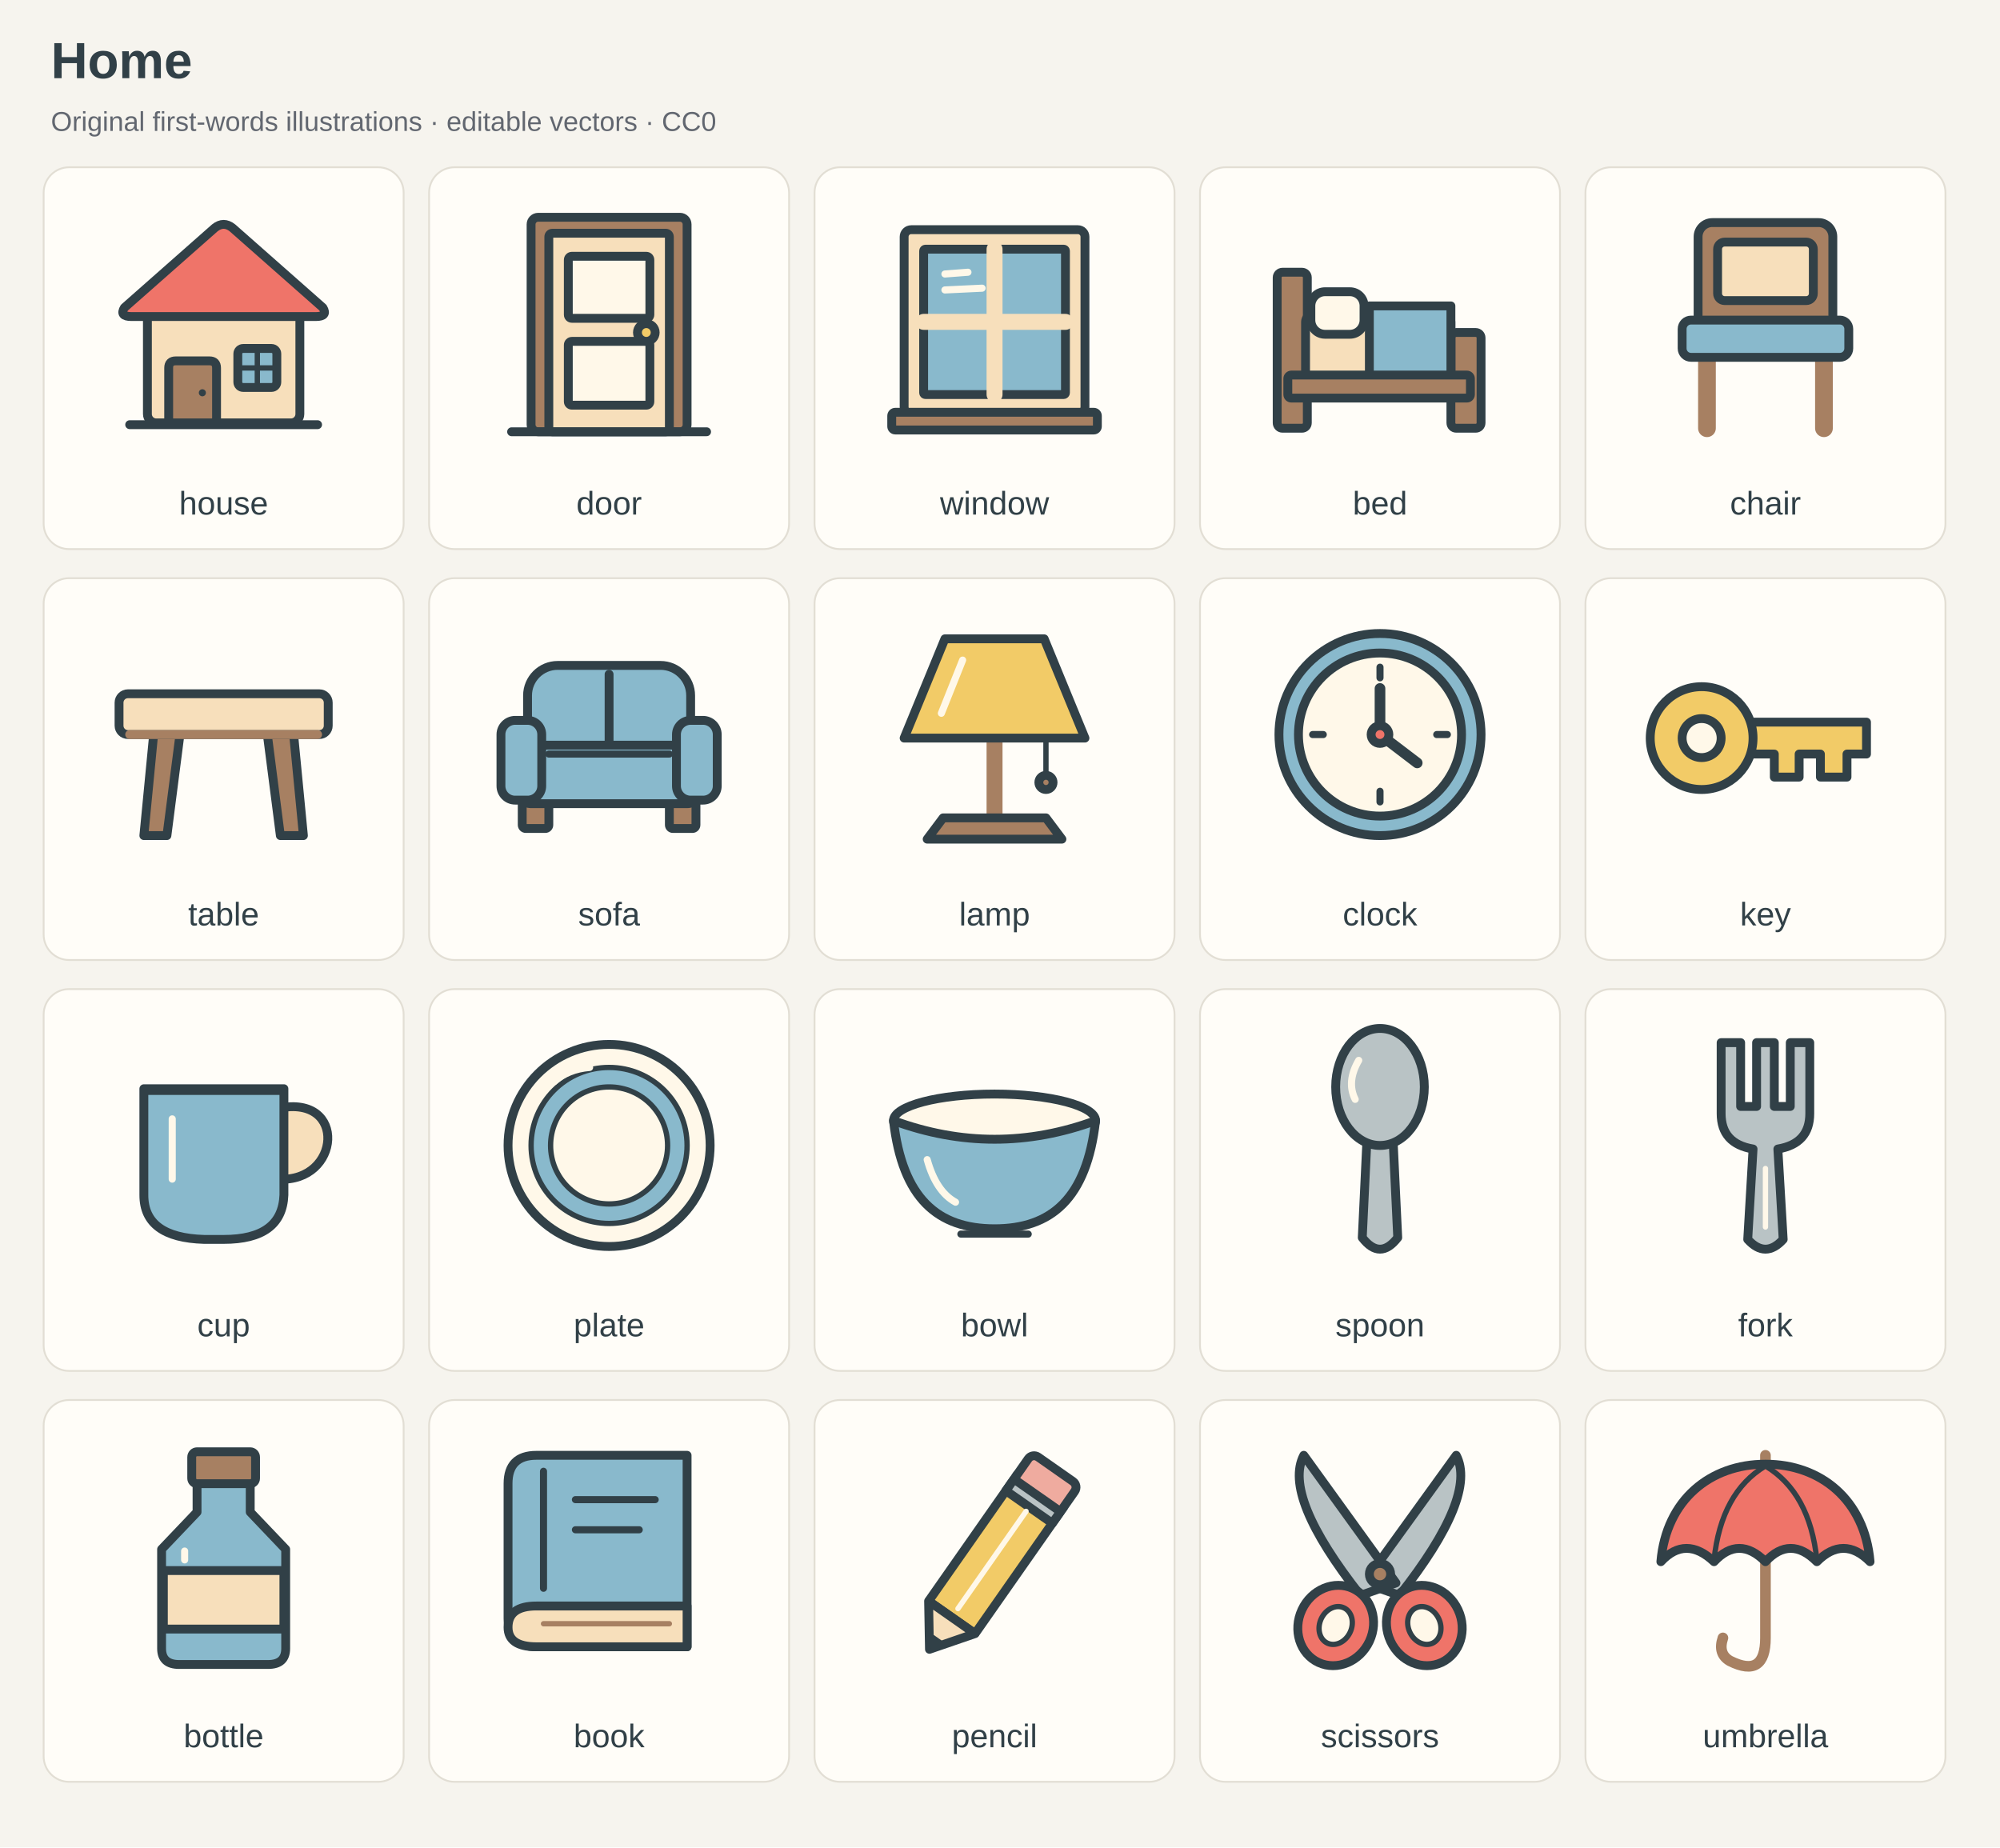
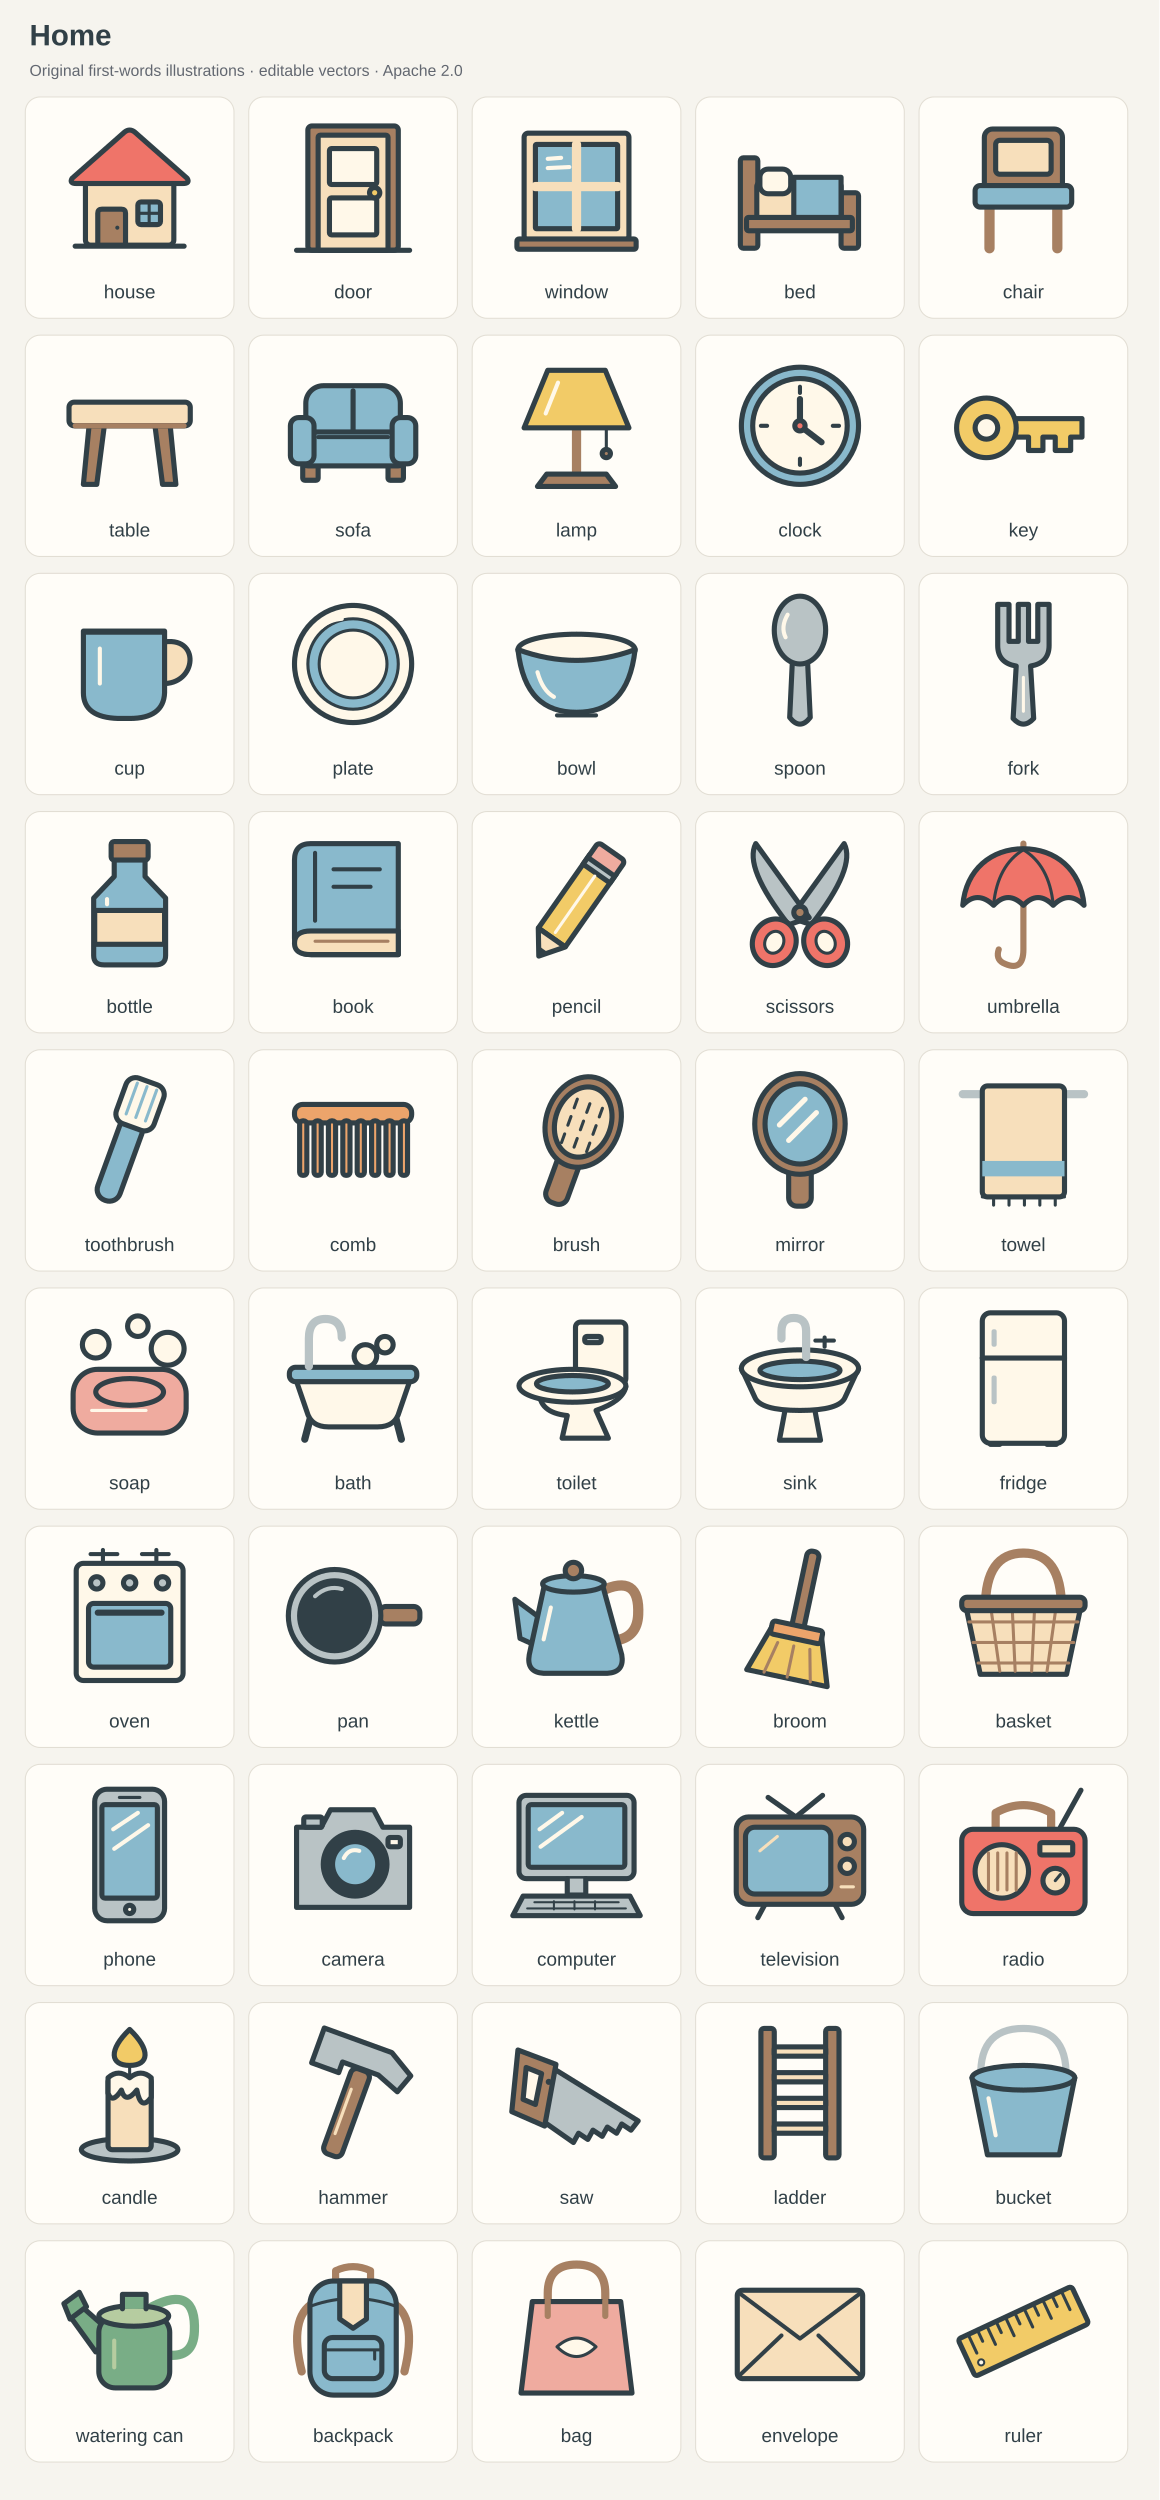
- <svg xmlns="http://www.w3.org/2000/svg" width="1100" height="1016" viewBox="0 0 1100 1016">
-   <rect width="1100" height="1016" fill="#F6F4EE" />
+ <svg xmlns="http://www.w3.org/2000/svg" width="1100" height="2372" viewBox="0 0 1100 2372">
+   <rect width="1100" height="2372" fill="#F6F4EE" />
  <text x="28" y="43" font-family="Arial" font-size="28" font-weight="bold" fill="#314047">Home</text>
-   <text x="28" y="72" font-family="Arial" font-size="15" fill="#626770">Original first-words illustrations · editable vectors · CC0</text>
+   <text x="28" y="72" font-family="Arial" font-size="15" fill="#626770">Original first-words illustrations · editable vectors · Apache 2.0</text>
  <rect x="24" y="92" width="198" height="210" rx="14" fill="#FFFDF8" stroke="#E2DED4" />
  <g transform="translate(45.0,100) scale(0.975)" fill="none" stroke="#314047" stroke-width="5" stroke-linecap="round" stroke-linejoin="round">
    <rect x="37" y="68" width="86" height="68" rx="5" fill="#F7DFBB" />
    <path d="M24 71L75 26Q80 22 85 26L136 71Q139 76 132 76H28Q21 76 24 71Z" fill="#EF7469" />
    <path d="M49 136V105Q49 101 53 101H72Q76 101 76 105V136Z" fill="#A78062" />
    <rect x="88" y="94" width="22" height="22" rx="3" fill="#89B9CC" />
    <path d="M99 94V116M88 105H110" fill="none" stroke-width="3" />
    <circle cx="68" cy="119" r="2" fill="#314047" stroke="none" />
    <path d="M27 137H133" fill="none" />
  </g>
  <text x="123.0" y="283" text-anchor="middle" font-family="Arial" font-size="18" fill="#314047">house</text>
  <rect x="236" y="92" width="198" height="210" rx="14" fill="#FFFDF8" stroke="#E2DED4" />
  <g transform="translate(257.0,100) scale(0.975)" fill="none" stroke="#314047" stroke-width="5" stroke-linecap="round" stroke-linejoin="round">
    <rect x="36" y="20" width="88" height="121" rx="4" fill="#A78062" />
    <rect x="46" y="29" width="68" height="112" rx="2" fill="#F7DFBB" />
    <rect x="57" y="42" width="46" height="35" rx="2" fill="#FFF8E9" />
    <rect x="57" y="90" width="46" height="36" rx="2" fill="#FFF8E9" />
    <circle cx="101" cy="85" r="5" fill="#F2CB67" />
    <path d="M25 141H135" fill="none" />
  </g>
  <text x="335.0" y="283" text-anchor="middle" font-family="Arial" font-size="18" fill="#314047">door</text>
  <rect x="448" y="92" width="198" height="210" rx="14" fill="#FFFDF8" stroke="#E2DED4" />
  <g transform="translate(469.0,100) scale(0.975)" fill="none" stroke="#314047" stroke-width="5" stroke-linecap="round" stroke-linejoin="round">
    <rect x="29" y="27" width="102" height="104" rx="4" fill="#F7DFBB" />
    <rect x="40" y="38" width="80" height="82" rx="1" fill="#89B9CC" />
    <path d="M80 38V120M40 79H120" fill="none" stroke="#F7DFBB" stroke-width="9" />
    <path d="M52 52l13-1M52 61l21-1" fill="none" stroke="#FFF8E9" stroke-width="4" />
    <rect x="22" y="130" width="116" height="10" rx="2" fill="#A78062" />
  </g>
  <text x="547.0" y="283" text-anchor="middle" font-family="Arial" font-size="18" fill="#314047">window</text>
  <rect x="660" y="92" width="198" height="210" rx="14" fill="#FFFDF8" stroke="#E2DED4" />
  <g transform="translate(681.0,100) scale(0.975)" fill="none" stroke="#314047" stroke-width="5" stroke-linecap="round" stroke-linejoin="round">
    <rect x="22" y="51" width="17" height="88" rx="3" fill="#A78062" />
    <rect x="120" y="85" width="17" height="54" rx="3" fill="#A78062" />
    <rect x="38" y="75" width="82" height="42" rx="4" fill="#F7DFBB" />
    <rect x="41" y="62" width="30" height="24" rx="8" fill="#FFF8E9" />
    <path d="M74 70H120V114H74Z" fill="#89B9CC" />
    <rect x="28" y="109" width="103" height="13" rx="2" fill="#A78062" />
  </g>
  <text x="759.0" y="283" text-anchor="middle" font-family="Arial" font-size="18" fill="#314047">bed</text>
  <rect x="872" y="92" width="198" height="210" rx="14" fill="#FFFDF8" stroke="#E2DED4" />
  <g transform="translate(893.0,100) scale(0.975)" fill="none" stroke="#314047" stroke-width="5" stroke-linecap="round" stroke-linejoin="round">
    <rect x="42" y="23" width="76" height="63" rx="8" fill="#A78062" />
    <rect x="53" y="34" width="54" height="33" rx="4" fill="#F7DFBB" />
    <path d="M47 80V139M113 80V139" fill="none" stroke="#A78062" stroke-width="10" />
    <rect x="33" y="78" width="94" height="21" rx="5" fill="#89B9CC" />
  </g>
  <text x="971.0" y="283" text-anchor="middle" font-family="Arial" font-size="18" fill="#314047">chair</text>
  <rect x="24" y="318" width="198" height="210" rx="14" fill="#FFFDF8" stroke="#E2DED4" />
  <g transform="translate(45.0,326) scale(0.975)" fill="none" stroke="#314047" stroke-width="5" stroke-linecap="round" stroke-linejoin="round">
    <path d="M41 75L35 137H48L56 75M104 75L112 137H125L119 75" fill="#A78062" />
    <rect x="21" y="57" width="118" height="23" rx="5" fill="#F7DFBB" />
    <path d="M27 80H133" fill="none" stroke="#A78062" />
  </g>
  <text x="123.0" y="509" text-anchor="middle" font-family="Arial" font-size="18" fill="#314047">table</text>
  <rect x="236" y="318" width="198" height="210" rx="14" fill="#FFFDF8" stroke="#E2DED4" />
  <g transform="translate(257.0,326) scale(0.975)" fill="none" stroke="#314047" stroke-width="5" stroke-linecap="round" stroke-linejoin="round">
    <rect x="34" y="41" width="92" height="68" rx="17" fill="#89B9CC" />
    <path d="M80 46V90" fill="none" />
    <rect x="31" y="113" width="15" height="20" rx="2" fill="#A78062" />
    <rect x="114" y="113" width="15" height="20" rx="2" fill="#A78062" />
    <rect x="28" y="86" width="104" height="33" rx="8" fill="#89B9CC" />
    <rect x="19" y="72" width="23" height="45" rx="8" fill="#89B9CC" />
    <rect x="118" y="72" width="23" height="45" rx="8" fill="#89B9CC" />
    <path d="M46 91H114" fill="none" stroke-width="4" />
  </g>
  <text x="335.0" y="509" text-anchor="middle" font-family="Arial" font-size="18" fill="#314047">sofa</text>
  <rect x="448" y="318" width="198" height="210" rx="14" fill="#FFFDF8" stroke="#E2DED4" />
  <g transform="translate(469.0,326) scale(0.975)" fill="none" stroke="#314047" stroke-width="5" stroke-linecap="round" stroke-linejoin="round">
    <path d="M80 75V127" fill="none" stroke="#A78062" stroke-width="9" />
    <path d="M51 127H109L118 139H42Z" fill="#A78062" />
    <path d="M52 26H108L131 82H29Z" fill="#F2CB67" />
    <path d="M109 84V103" fill="none" stroke-width="3" />
    <circle cx="109" cy="107" r="4" fill="#A78062" />
    <path d="M62 38L50 68" fill="none" stroke="#FFF8E9" stroke-width="4" />
  </g>
  <text x="547.0" y="509" text-anchor="middle" font-family="Arial" font-size="18" fill="#314047">lamp</text>
  <rect x="660" y="318" width="198" height="210" rx="14" fill="#FFFDF8" stroke="#E2DED4" />
  <g transform="translate(681.0,326) scale(0.975)" fill="none" stroke="#314047" stroke-width="5" stroke-linecap="round" stroke-linejoin="round">
    <circle cx="80" cy="80" r="57" fill="#89B9CC" />
    <circle cx="80" cy="80" r="46" fill="#FFF8E9" />
    <path d="M80 42V48M118 80H112M80 118V112M42 80H48" fill="none" stroke-width="4" />
    <path d="M80 80V54M80 80L101 96" fill="none" stroke-width="6" />
    <circle cx="80" cy="80" r="5" fill="#EF7469" />
  </g>
  <text x="759.0" y="509" text-anchor="middle" font-family="Arial" font-size="18" fill="#314047">clock</text>
  <rect x="872" y="318" width="198" height="210" rx="14" fill="#FFFDF8" stroke="#E2DED4" />
  <g transform="translate(893.0,326) scale(0.975)" fill="none" stroke="#314047" stroke-width="5" stroke-linecap="round" stroke-linejoin="round">
    <path d="M62 73H137V91H126V104H111V91H99V104H85V91H62Z" fill="#F2CB67" />
    <circle cx="44" cy="82" r="29" fill="#F2CB67" />
    <circle cx="44" cy="82" r="11" fill="#FFF8E9" />
  </g>
  <text x="971.0" y="509" text-anchor="middle" font-family="Arial" font-size="18" fill="#314047">key</text>
  <rect x="24" y="544" width="198" height="210" rx="14" fill="#FFFDF8" stroke="#E2DED4" />
  <g transform="translate(45.0,552) scale(0.975)" fill="none" stroke="#314047" stroke-width="5" stroke-linecap="round" stroke-linejoin="round">
    <path d="M111 59C150 51 146 101 111 99" fill="#F7DFBB" />
    <path d="M35 48H114V108Q113 133 80 133H69Q35 132 35 108Z" fill="#89B9CC" />
    <path d="M36 49H113" fill="none" />
    <path d="M51 65V99" fill="none" stroke="#FFF8E9" stroke-width="4" />
  </g>
  <text x="123.0" y="735" text-anchor="middle" font-family="Arial" font-size="18" fill="#314047">cup</text>
  <rect x="236" y="544" width="198" height="210" rx="14" fill="#FFFDF8" stroke="#E2DED4" />
  <g transform="translate(257.0,552) scale(0.975)" fill="none" stroke="#314047" stroke-width="5" stroke-linecap="round" stroke-linejoin="round">
    <circle cx="80" cy="80" r="57" fill="#FFF8E9" />
    <circle cx="80" cy="80" r="44" fill="#89B9CC" stroke-width="3" />
    <circle cx="80" cy="80" r="33" fill="#FFF8E9" stroke-width="3" />
    <path d="M49 44Q57 37 69 36" fill="none" stroke="#FFF8E9" stroke-width="4" />
  </g>
  <text x="335.0" y="735" text-anchor="middle" font-family="Arial" font-size="18" fill="#314047">plate</text>
  <rect x="448" y="544" width="198" height="210" rx="14" fill="#FFFDF8" stroke="#E2DED4" />
  <g transform="translate(469.0,552) scale(0.975)" fill="none" stroke="#314047" stroke-width="5" stroke-linecap="round" stroke-linejoin="round">
    <ellipse cx="80" cy="66" rx="57" ry="15" fill="#FFF8E9" />
    <path d="M23 66C28 110 48 127 80 127C112 127 132 110 137 66Q80 87 23 66Z" fill="#89B9CC" />
    <path d="M42 88Q47 106 58 112" fill="none" stroke="#FFF8E9" stroke-width="4" />
    <path d="M61 130H99" fill="none" stroke-width="4" />
  </g>
  <text x="547.0" y="735" text-anchor="middle" font-family="Arial" font-size="18" fill="#314047">bowl</text>
  <rect x="660" y="544" width="198" height="210" rx="14" fill="#FFFDF8" stroke="#E2DED4" />
  <g transform="translate(681.0,552) scale(0.975)" fill="none" stroke="#314047" stroke-width="5" stroke-linecap="round" stroke-linejoin="round">
    <path d="M73 69H87L90 132Q80 145 70 132Z" fill="#B9C3C5" />
    <ellipse cx="80" cy="47" rx="25" ry="33" fill="#B9C3C5" />
    <path d="M68 32Q61 44 66 54" fill="none" stroke="#FFF8E9" stroke-width="4" />
  </g>
  <text x="759.0" y="735" text-anchor="middle" font-family="Arial" font-size="18" fill="#314047">spoon</text>
  <rect x="872" y="544" width="198" height="210" rx="14" fill="#FFFDF8" stroke="#E2DED4" />
  <g transform="translate(893.0,552) scale(0.975)" fill="none" stroke="#314047" stroke-width="5" stroke-linecap="round" stroke-linejoin="round">
    <path d="M55 22V62Q55 79 73 82L70 133Q80 144 90 133L87 82Q105 79 105 62V22H94V58H85V22H75V58H66V22Z" fill="#B9C3C5" />
    <path d="M80 93V126" fill="none" stroke="#FFF8E9" stroke-width="3" />
  </g>
  <text x="971.0" y="735" text-anchor="middle" font-family="Arial" font-size="18" fill="#314047">fork</text>
  <rect x="24" y="770" width="198" height="210" rx="14" fill="#FFFDF8" stroke="#E2DED4" />
  <g transform="translate(45.0,778) scale(0.975)" fill="none" stroke="#314047" stroke-width="5" stroke-linecap="round" stroke-linejoin="round">
    <path d="M65 34V55L45 76V132Q45 141 55 141H105Q115 141 115 132V76L95 55V34Z" fill="#89B9CC" />
    <rect x="62" y="21" width="36" height="18" rx="3" fill="#A78062" />
    <rect x="46" y="88" width="68" height="33" rx="0" fill="#F7DFBB" />
    <path d="M58 77V82" fill="none" stroke="#FFF8E9" stroke-width="4" />
  </g>
  <text x="123.0" y="961" text-anchor="middle" font-family="Arial" font-size="18" fill="#314047">bottle</text>
  <rect x="236" y="770" width="198" height="210" rx="14" fill="#FFFDF8" stroke="#E2DED4" />
  <g transform="translate(257.0,778) scale(0.975)" fill="none" stroke="#314047" stroke-width="5" stroke-linecap="round" stroke-linejoin="round">
    <path d="M39 23H124V131H39Q23 131 23 115V39Q23 23 39 23Z" fill="#89B9CC" />
    <path d="M39 108H124V131H39Q23 131 23 120Q23 108 39 108Z" fill="#F7DFBB" />
    <path d="M43 32V98M61 48H106M61 65H97" fill="none" stroke-width="4" />
    <path d="M43 118H114" fill="none" stroke="#A78062" stroke-width="3" />
  </g>
  <text x="335.0" y="961" text-anchor="middle" font-family="Arial" font-size="18" fill="#314047">book</text>
  <rect x="448" y="770" width="198" height="210" rx="14" fill="#FFFDF8" stroke="#E2DED4" />
  <g transform="translate(469.0,778) scale(0.975)" fill="none" stroke="#314047" stroke-width="5" stroke-linecap="round" stroke-linejoin="round">
    <g transform="rotate(35 80 80)">
      <rect x="64" y="34" width="32" height="88" rx="1" fill="#F2CB67" />
      <rect x="64" y="20" width="32" height="20" rx="4" fill="#EFAB9F" />
      <rect x="64" y="38" width="32" height="8" rx="0" fill="#B9C3C5" />
      <path d="M64 122L80 144L96 122Z" fill="#F7DFBB" />
      <path d="M74 136L80 144L86 136Z" fill="#314047" stroke="none" />
      <path d="M80 49V116" fill="none" stroke="#FFF8E9" stroke-width="3" />
    </g>
  </g>
  <text x="547.0" y="961" text-anchor="middle" font-family="Arial" font-size="18" fill="#314047">pencil</text>
  <rect x="660" y="770" width="198" height="210" rx="14" fill="#FFFDF8" stroke="#E2DED4" />
  <g transform="translate(681.0,778) scale(0.975)" fill="none" stroke="#314047" stroke-width="5" stroke-linecap="round" stroke-linejoin="round">
    <path d="M71 95L123 23Q135 46 91 102Z" fill="#B9C3C5" />
    <path d="M89 95L37 23Q25 46 69 102Z" fill="#B9C3C5" />
    <ellipse cx="55" cy="119" rx="21" ry="23" fill="#EF7469" transform="rotate(25 55 119)" />
    <ellipse cx="105" cy="119" rx="21" ry="23" fill="#EF7469" transform="rotate(-25 105 119)" />
    <ellipse cx="55" cy="119" rx="9" ry="11" fill="#FFF8E9" transform="rotate(25 55 119)" stroke-width="3" />
    <ellipse cx="105" cy="119" rx="9" ry="11" fill="#FFF8E9" transform="rotate(-25 105 119)" stroke-width="3" />
    <circle cx="80" cy="90" r="6" fill="#A78062" />
  </g>
  <text x="759.0" y="961" text-anchor="middle" font-family="Arial" font-size="18" fill="#314047">scissors</text>
  <rect x="872" y="770" width="198" height="210" rx="14" fill="#FFFDF8" stroke="#E2DED4" />
  <g transform="translate(893.0,778) scale(0.975)" fill="none" stroke="#314047" stroke-width="5" stroke-linecap="round" stroke-linejoin="round">
    <path d="M80 23V126Q80 149 60 139Q53 135 56 126" fill="none" stroke="#A78062" stroke-width="6" />
    <path d="M21 83C24 48 49 28 80 28C111 28 136 48 139 83Q124 68 109 83Q94 68 80 83Q65 68 51 83Q35 68 21 83Z" fill="#EF7469" />
    <path d="M80 29Q55 44 51 82M80 29Q105 44 109 82" fill="none" stroke-width="3" />
  </g>
  <text x="971.0" y="961" text-anchor="middle" font-family="Arial" font-size="18" fill="#314047">umbrella</text>
+   <rect x="24" y="996" width="198" height="210" rx="14" fill="#FFFDF8" stroke="#E2DED4" />
+   <g transform="translate(45.0,1004) scale(0.975)" fill="none" stroke="#314047" stroke-width="5" stroke-linecap="round" stroke-linejoin="round">
+     <g transform="rotate(20 80 80)">
+       <rect x="66" y="59" width="23" height="84" rx="11" fill="#89B9CC" />
+       <rect x="58" y="20" width="39" height="47" rx="10" fill="#FFF8E9" />
+       <path d="M68 25V57M78 25V57M88 25V57" fill="none" stroke="#89B9CC" stroke-width="3" />
+     </g>
+   </g>
+   <text x="123.0" y="1187" text-anchor="middle" font-family="Arial" font-size="18" fill="#314047">toothbrush</text>
+   <rect x="236" y="996" width="198" height="210" rx="14" fill="#FFFDF8" stroke="#E2DED4" />
+   <g transform="translate(257.0,1004) scale(0.975)" fill="none" stroke="#314047" stroke-width="5" stroke-linecap="round" stroke-linejoin="round">
+     <rect x="23" y="45" width="114" height="18" rx="8" fill="#ECA46B" />
+     <rect x="28" y="61" width="7" height="53" rx="3" fill="#ECA46B" />
+     <rect x="42" y="61" width="7" height="53" rx="3" fill="#ECA46B" />
+     <rect x="56" y="61" width="7" height="53" rx="3" fill="#ECA46B" />
+     <rect x="70" y="61" width="7" height="53" rx="3" fill="#ECA46B" />
+     <rect x="84" y="61" width="7" height="53" rx="3" fill="#ECA46B" />
+     <rect x="98" y="61" width="7" height="53" rx="3" fill="#ECA46B" />
+     <rect x="112" y="61" width="7" height="53" rx="3" fill="#ECA46B" />
+     <rect x="126" y="61" width="7" height="53" rx="3" fill="#ECA46B" />
+   </g>
+   <text x="335.0" y="1187" text-anchor="middle" font-family="Arial" font-size="18" fill="#314047">comb</text>
+   <rect x="448" y="996" width="198" height="210" rx="14" fill="#FFFDF8" stroke="#E2DED4" />
+   <g transform="translate(469.0,1004) scale(0.975)" fill="none" stroke="#314047" stroke-width="5" stroke-linecap="round" stroke-linejoin="round">
+     <g transform="rotate(20 80 80)">
+       <rect x="69" y="91" width="22" height="54" rx="9" fill="#A78062" />
+       <ellipse cx="80" cy="61" rx="36" ry="45" fill="#A78062" />
+       <ellipse cx="80" cy="61" rx="27" ry="35" fill="#F7DFBB" />
+       <path d="M67 42v9" fill="none" stroke-width="3" />
+       <path d="M67 60v9" fill="none" stroke-width="3" />
+       <path d="M67 78v9" fill="none" stroke-width="3" />
+       <path d="M80 42v9" fill="none" stroke-width="3" />
+       <path d="M80 60v9" fill="none" stroke-width="3" />
+       <path d="M80 78v9" fill="none" stroke-width="3" />
+       <path d="M93 42v9" fill="none" stroke-width="3" />
+       <path d="M93 60v9" fill="none" stroke-width="3" />
+       <path d="M93 78v9" fill="none" stroke-width="3" />
+     </g>
+   </g>
+   <text x="547.0" y="1187" text-anchor="middle" font-family="Arial" font-size="18" fill="#314047">brush</text>
+   <rect x="660" y="996" width="198" height="210" rx="14" fill="#FFFDF8" stroke="#E2DED4" />
+   <g transform="translate(681.0,1004) scale(0.975)" fill="none" stroke="#314047" stroke-width="5" stroke-linecap="round" stroke-linejoin="round">
+     <rect x="69" y="104" width="22" height="40" rx="8" fill="#A78062" />
+     <ellipse cx="80" cy="64" rx="44" ry="49" fill="#A78062" />
+     <ellipse cx="80" cy="64" rx="34" ry="39" fill="#89B9CC" />
+     <path d="M60 65L85 40M69 80L96 53" fill="none" stroke="#FFF8E9" stroke-width="5" />
+   </g>
+   <text x="759.0" y="1187" text-anchor="middle" font-family="Arial" font-size="18" fill="#314047">mirror</text>
+   <rect x="872" y="996" width="198" height="210" rx="14" fill="#FFFDF8" stroke="#E2DED4" />
+   <g transform="translate(893.0,1004) scale(0.975)" fill="none" stroke="#314047" stroke-width="5" stroke-linecap="round" stroke-linejoin="round">
+     <path d="M21 35H139" fill="none" stroke="#B9C3C5" stroke-width="8" />
+     <rect x="40" y="27" width="80" height="108" rx="5" fill="#F7DFBB" />
+     <rect x="40" y="100" width="80" height="15" rx="0" fill="#89B9CC" stroke="none" />
+     <path d="M40 135H120M51 135V143M66 135V143M81 135V143M96 135V143M111 135V143" fill="none" stroke-width="3" />
+   </g>
+   <text x="971.0" y="1187" text-anchor="middle" font-family="Arial" font-size="18" fill="#314047">towel</text>
+   <rect x="24" y="1222" width="198" height="210" rx="14" fill="#FFFDF8" stroke="#E2DED4" />
+   <g transform="translate(45.0,1230) scale(0.975)" fill="none" stroke="#314047" stroke-width="5" stroke-linecap="round" stroke-linejoin="round">
+     <rect x="25" y="71" width="110" height="62" rx="24" fill="#EFAB9F" />
+     <ellipse cx="80" cy="93" rx="33" ry="13" fill="#EFAB9F" />
+     <circle cx="47" cy="47" r="13" fill="#FFF8E9" />
+     <circle cx="88" cy="29" r="10" fill="#FFF8E9" />
+     <circle cx="117" cy="51" r="16" fill="#FFF8E9" />
+     <path d="M43 111H96" fill="none" stroke="#FFF8E9" stroke-width="3" />
+   </g>
+   <text x="123.0" y="1413" text-anchor="middle" font-family="Arial" font-size="18" fill="#314047">soap</text>
+   <rect x="236" y="1222" width="198" height="210" rx="14" fill="#FFFDF8" stroke="#E2DED4" />
+   <g transform="translate(257.0,1230) scale(0.975)" fill="none" stroke="#314047" stroke-width="5" stroke-linecap="round" stroke-linejoin="round">
+     <path d="M38 120l-5 19M122 120l5 19" fill="none" stroke-width="7" />
+     <path d="M24 80H136L125 112Q121 127 104 127H56Q39 127 35 112Z" fill="#FFF8E9" />
+     <rect x="18" y="69" width="124" height="14" rx="6" fill="#89B9CC" />
+     <path d="M37 68V41Q37 22 53 22Q69 22 69 40" fill="none" stroke="#B9C3C5" stroke-width="8" />
+     <circle cx="92" cy="58" r="11" fill="#FFF8E9" />
+     <circle cx="111" cy="47" r="8" fill="#FFF8E9" />
+   </g>
+   <text x="335.0" y="1413" text-anchor="middle" font-family="Arial" font-size="18" fill="#314047">bath</text>
+   <rect x="448" y="1222" width="198" height="210" rx="14" fill="#FFFDF8" stroke="#E2DED4" />
+   <g transform="translate(469.0,1230) scale(0.975)" fill="none" stroke="#314047" stroke-width="5" stroke-linecap="round" stroke-linejoin="round">
+     <rect x="79" y="25" width="49" height="60" rx="5" fill="#FFF8E9" />
+     <rect x="88" y="39" width="16" height="6" rx="2" fill="#B9C3C5" />
+     <path d="M44 92Q43 113 71 116L66 138H111L99 111Q125 102 128 88Z" fill="#FFF8E9" />
+     <ellipse cx="76" cy="87" rx="52" ry="16" fill="#FFF8E9" />
+     <ellipse cx="76" cy="85" rx="35" ry="8" fill="#89B9CC" />
+   </g>
+   <text x="547.0" y="1413" text-anchor="middle" font-family="Arial" font-size="18" fill="#314047">toilet</text>
+   <rect x="660" y="1222" width="198" height="210" rx="14" fill="#FFFDF8" stroke="#E2DED4" />
+   <g transform="translate(681.0,1230) scale(0.975)" fill="none" stroke="#314047" stroke-width="5" stroke-linecap="round" stroke-linejoin="round">
+     <path d="M66 108L60 140H100L94 108Z" fill="#FFF8E9" />
+     <path d="M23 70H137L124 98Q119 111 80 111Q41 111 36 98Z" fill="#FFF8E9" />
+     <ellipse cx="80" cy="70" rx="57" ry="18" fill="#FFF8E9" />
+     <ellipse cx="80" cy="72" rx="39" ry="9" fill="#89B9CC" />
+     <path d="M86 59V34Q86 21 74 21Q62 21 62 34V41" fill="none" stroke="#B9C3C5" stroke-width="8" />
+     <path d="M104 49V40M95 43H113" fill="none" stroke-width="4" />
+   </g>
+   <text x="759.0" y="1413" text-anchor="middle" font-family="Arial" font-size="18" fill="#314047">sink</text>
+   <rect x="872" y="1222" width="198" height="210" rx="14" fill="#FFFDF8" stroke="#E2DED4" />
+   <g transform="translate(893.0,1230) scale(0.975)" fill="none" stroke="#314047" stroke-width="5" stroke-linecap="round" stroke-linejoin="round">
+     <rect x="40" y="16" width="80" height="127" rx="8" fill="#FFF8E9" />
+     <path d="M40 60H120" fill="none" />
+     <rect x="49" y="32" width="5" height="17" rx="2" fill="#B9C3C5" stroke="none" />
+     <rect x="49" y="77" width="5" height="28" rx="2" fill="#B9C3C5" stroke="none" />
+     <path d="M48 144H57M103 144H112" fill="none" stroke-width="5" />
+   </g>
+   <text x="971.0" y="1413" text-anchor="middle" font-family="Arial" font-size="18" fill="#314047">fridge</text>
+   <rect x="24" y="1448" width="198" height="210" rx="14" fill="#FFFDF8" stroke="#E2DED4" />
+   <g transform="translate(45.0,1456) scale(0.975)" fill="none" stroke="#314047" stroke-width="5" stroke-linecap="round" stroke-linejoin="round">
+     <rect x="28" y="28" width="104" height="114" rx="7" fill="#FFF8E9" />
+     <rect x="40" y="67" width="80" height="62" rx="5" fill="#89B9CC" />
+     <path d="M49 76H111" fill="none" stroke-width="6" />
+     <circle cx="48" cy="47" r="6" fill="#B9C3C5" />
+     <circle cx="80" cy="47" r="6" fill="#B9C3C5" />
+     <circle cx="112" cy="47" r="6" fill="#B9C3C5" />
+     <path d="M42 19H68M92 19H118M54 15V25M106 15V25" fill="none" stroke-width="4" />
+   </g>
+   <text x="123.0" y="1639" text-anchor="middle" font-family="Arial" font-size="18" fill="#314047">oven</text>
+   <rect x="236" y="1448" width="198" height="210" rx="14" fill="#FFFDF8" stroke="#E2DED4" />
+   <g transform="translate(257.0,1456) scale(0.975)" fill="none" stroke="#314047" stroke-width="5" stroke-linecap="round" stroke-linejoin="round">
+     <rect x="106" y="70" width="39" height="17" rx="6" fill="#A78062" />
+     <circle cx="62" cy="79" r="45" fill="#B9C3C5" />
+     <circle cx="62" cy="79" r="34" fill="#314047" />
+     <path d="M43 60Q55 49 69 53" fill="none" stroke="#B9C3C5" stroke-width="4" />
+   </g>
+   <text x="335.0" y="1639" text-anchor="middle" font-family="Arial" font-size="18" fill="#314047">pan</text>
+   <rect x="448" y="1448" width="198" height="210" rx="14" fill="#FFFDF8" stroke="#E2DED4" />
+   <g transform="translate(469.0,1456) scale(0.975)" fill="none" stroke="#314047" stroke-width="5" stroke-linecap="round" stroke-linejoin="round">
+     <path d="M104 55Q142 37 140 78Q139 100 118 103" fill="none" stroke="#A78062" stroke-width="10" />
+     <path d="M43 80L20 63L25 101L45 110" fill="#89B9CC" />
+     <path d="M49 48H105L124 117Q127 134 110 135H48Q31 134 34 117Z" fill="#89B9CC" />
+     <ellipse cx="77" cy="48" rx="30" ry="8" fill="#89B9CC" />
+     <circle cx="77" cy="35" r="8" fill="#A78062" />
+     <path d="M55 71L48 102" fill="none" stroke="#FFF8E9" stroke-width="4" />
+   </g>
+   <text x="547.0" y="1639" text-anchor="middle" font-family="Arial" font-size="18" fill="#314047">kettle</text>
+   <rect x="660" y="1448" width="198" height="210" rx="14" fill="#FFFDF8" stroke="#E2DED4" />
+   <g transform="translate(681.0,1456) scale(0.975)" fill="none" stroke="#314047" stroke-width="5" stroke-linecap="round" stroke-linejoin="round">
+     <g transform="rotate(12 80 80)">
+       <rect x="74" y="15" width="12" height="83" rx="5" fill="#A78062" />
+       <path d="M57 90H103L120 141H40Z" fill="#F2CB67" />
+       <rect x="55" y="89" width="50" height="13" rx="3" fill="#ECA46B" />
+       <path d="M64 109L57 140M80 109V140M96 109L103 140" fill="none" stroke="#A78062" stroke-width="3" />
+     </g>
+   </g>
+   <text x="759.0" y="1639" text-anchor="middle" font-family="Arial" font-size="18" fill="#314047">broom</text>
+   <rect x="872" y="1448" width="198" height="210" rx="14" fill="#FFFDF8" stroke="#E2DED4" />
+   <g transform="translate(893.0,1456) scale(0.975)" fill="none" stroke="#314047" stroke-width="5" stroke-linecap="round" stroke-linejoin="round">
+     <path d="M43 71Q43 18 80 18Q117 18 117 71" fill="none" stroke="#A78062" stroke-width="9" />
+     <path d="M23 65H137L122 136H38Z" fill="#F7DFBB" />
+     <path d="M27 85H133M31 105H129M36 125H124M48 69L57 133M69 69L72 133M91 69L88 133M112 69L103 133" fill="none" stroke="#A78062" stroke-width="3" />
+     <rect x="20" y="61" width="120" height="13" rx="5" fill="#A78062" />
+   </g>
+   <text x="971.0" y="1639" text-anchor="middle" font-family="Arial" font-size="18" fill="#314047">basket</text>
+   <rect x="24" y="1674" width="198" height="210" rx="14" fill="#FFFDF8" stroke="#E2DED4" />
+   <g transform="translate(45.0,1682) scale(0.975)" fill="none" stroke="#314047" stroke-width="5" stroke-linecap="round" stroke-linejoin="round">
+     <rect x="46" y="16" width="68" height="128" rx="12" fill="#B9C3C5" />
+     <rect x="53" y="31" width="54" height="91" rx="3" fill="#89B9CC" />
+     <path d="M70 24H90" fill="none" stroke-width="3" />
+     <circle cx="80" cy="133" r="4" fill="#FFF8E9" />
+     <path d="M64 55L88 39M65 74L98 51" fill="none" stroke="#FFF8E9" stroke-width="4" />
+   </g>
+   <text x="123.0" y="1865" text-anchor="middle" font-family="Arial" font-size="18" fill="#314047">phone</text>
+   <rect x="236" y="1674" width="198" height="210" rx="14" fill="#FFFDF8" stroke="#E2DED4" />
+   <g transform="translate(257.0,1682) scale(0.975)" fill="none" stroke="#314047" stroke-width="5" stroke-linecap="round" stroke-linejoin="round">
+     <path d="M25 53H49L58 36H100L109 53H135V131H25Z" fill="#B9C3C5" />
+     <rect x="32" y="43" width="18" height="10" rx="2" fill="#B9C3C5" />
+     <circle cx="82" cy="89" r="31" fill="#314047" />
+     <circle cx="82" cy="89" r="22" fill="#89B9CC" />
+     <path d="M71 83Q76 73 86 76" fill="none" stroke="#FFF8E9" stroke-width="4" />
+     <rect x="114" y="63" width="12" height="9" rx="2" fill="#FFF8E9" />
+   </g>
+   <text x="335.0" y="1865" text-anchor="middle" font-family="Arial" font-size="18" fill="#314047">camera</text>
+   <rect x="448" y="1674" width="198" height="210" rx="14" fill="#FFFDF8" stroke="#E2DED4" />
+   <g transform="translate(469.0,1682) scale(0.975)" fill="none" stroke="#314047" stroke-width="5" stroke-linecap="round" stroke-linejoin="round">
+     <rect x="24" y="22" width="112" height="81" rx="7" fill="#B9C3C5" />
+     <rect x="33" y="31" width="94" height="61" rx="3" fill="#89B9CC" />
+     <path d="M71 103V119H89V103" fill="#B9C3C5" />
+     <path d="M28 120H132L142 139H18Z" fill="#B9C3C5" />
+     <path d="M39 126H121M32 132H128M58 125V133M78 125V133M98 125V133" fill="none" stroke-width="2" />
+     <path d="M44 55L66 39M45 72L85 43" fill="none" stroke="#FFF8E9" stroke-width="4" />
+   </g>
+   <text x="547.0" y="1865" text-anchor="middle" font-family="Arial" font-size="18" fill="#314047">computer</text>
+   <rect x="660" y="1674" width="198" height="210" rx="14" fill="#FFFDF8" stroke="#E2DED4" />
+   <g transform="translate(681.0,1682) scale(0.975)" fill="none" stroke="#314047" stroke-width="5" stroke-linecap="round" stroke-linejoin="round">
+     <path d="M49 24L76 43L102 22M46 128L39 141M114 128L121 141" fill="none" stroke-width="5" />
+     <rect x="18" y="43" width="124" height="85" rx="12" fill="#A78062" />
+     <rect x="27" y="53" width="83" height="65" rx="9" fill="#89B9CC" />
+     <circle cx="126" cy="67" r="7" fill="#F7DFBB" />
+     <circle cx="126" cy="91" r="7" fill="#F7DFBB" />
+     <path d="M120 111H132M41 76L58 62" fill="none" stroke="#F7DFBB" stroke-width="3" />
+   </g>
+   <text x="759.0" y="1865" text-anchor="middle" font-family="Arial" font-size="18" fill="#314047">television</text>
+   <rect x="872" y="1674" width="198" height="210" rx="14" fill="#FFFDF8" stroke="#E2DED4" />
+   <g transform="translate(893.0,1682) scale(0.975)" fill="none" stroke="#314047" stroke-width="5" stroke-linecap="round" stroke-linejoin="round">
+     <path d="M116 53L136 17" fill="none" stroke-width="5" />
+     <path d="M53 56V39Q80 24 107 39V56" fill="none" stroke="#A78062" stroke-width="8" />
+     <rect x="20" y="55" width="120" height="82" rx="11" fill="#EF7469" />
+     <circle cx="59" cy="96" r="26" fill="#F7DFBB" />
+     <path d="M46 78V114" fill="none" stroke="#A78062" stroke-width="3" />
+     <path d="M55 78V114" fill="none" stroke="#A78062" stroke-width="3" />
+     <path d="M64 78V114" fill="none" stroke="#A78062" stroke-width="3" />
+     <path d="M73 78V114" fill="none" stroke="#A78062" stroke-width="3" />
+     <rect x="96" y="68" width="32" height="12" rx="2" fill="#F7DFBB" />
+     <circle cx="111" cy="105" r="12" fill="#F7DFBB" />
+     <path d="M111 105l5-6" fill="none" stroke-width="3" />
+   </g>
+   <text x="971.0" y="1865" text-anchor="middle" font-family="Arial" font-size="18" fill="#314047">radio</text>
+   <rect x="24" y="1900" width="198" height="210" rx="14" fill="#FFFDF8" stroke="#E2DED4" />
+   <g transform="translate(45.0,1908) scale(0.975)" fill="none" stroke="#314047" stroke-width="5" stroke-linecap="round" stroke-linejoin="round">
+     <ellipse cx="80" cy="135" rx="47" ry="11" fill="#B9C3C5" />
+     <rect x="59" y="65" width="42" height="70" rx="4" fill="#F7DFBB" />
+     <path d="M59 65Q69 56 80 65Q91 56 101 65V84Q91 98 87 77Q76 91 72 77Q63 91 59 80Z" fill="#FFF8E9" />
+     <path d="M80 64V47" fill="none" stroke-width="3" />
+     <path d="M80 18C59 38 61 53 80 53C99 53 101 38 80 18Z" fill="#F2CB67" />
+   </g>
+   <text x="123.0" y="2091" text-anchor="middle" font-family="Arial" font-size="18" fill="#314047">candle</text>
+   <rect x="236" y="1900" width="198" height="210" rx="14" fill="#FFFDF8" stroke="#E2DED4" />
+   <g transform="translate(257.0,1908) scale(0.975)" fill="none" stroke="#314047" stroke-width="5" stroke-linecap="round" stroke-linejoin="round">
+     <g transform="rotate(20 80 80)">
+       <rect x="71" y="56" width="19" height="88" rx="6" fill="#A78062" />
+       <path d="M32 30H102L127 45L120 64L97 55H60V66H32Z" fill="#B9C3C5" />
+       <path d="M77 77V123" fill="none" stroke="#F7DFBB" stroke-width="3" />
+     </g>
+   </g>
+   <text x="335.0" y="2091" text-anchor="middle" font-family="Arial" font-size="18" fill="#314047">hammer</text>
+   <rect x="448" y="1900" width="198" height="210" rx="14" fill="#FFFDF8" stroke="#E2DED4" />
+   <g transform="translate(469.0,1908) scale(0.975)" fill="none" stroke="#314047" stroke-width="5" stroke-linecap="round" stroke-linejoin="round">
+     <path d="M51 52L140 107L133 116L124 110L119 119L110 113L105 122L96 116L91 125L82 119L77 128L47 107Z" fill="#B9C3C5" />
+     <path d="M23 38L60 52L49 112L17 98Z" fill="#A78062" />
+     <path d="M31 55L46 61L40 91L28 86Z" fill="#FFF8E9" />
+     <circle cx="53" cy="69" r="3" fill="#314047" stroke="none" />
+   </g>
+   <text x="547.0" y="2091" text-anchor="middle" font-family="Arial" font-size="18" fill="#314047">saw</text>
+   <rect x="660" y="1900" width="198" height="210" rx="14" fill="#FFFDF8" stroke="#E2DED4" />
+   <g transform="translate(681.0,1908) scale(0.975)" fill="none" stroke="#314047" stroke-width="5" stroke-linecap="round" stroke-linejoin="round">
+     <rect x="42" y="17" width="13" height="126" rx="3" fill="#A78062" />
+     <rect x="105" y="17" width="13" height="126" rx="3" fill="#A78062" />
+     <rect x="55" y="35" width="50" height="9" rx="2" fill="#F7DFBB" />
+     <rect x="55" y="60" width="50" height="9" rx="2" fill="#F7DFBB" />
+     <rect x="55" y="85" width="50" height="9" rx="2" fill="#F7DFBB" />
+     <rect x="55" y="110" width="50" height="9" rx="2" fill="#F7DFBB" />
+   </g>
+   <text x="759.0" y="2091" text-anchor="middle" font-family="Arial" font-size="18" fill="#314047">ladder</text>
+   <rect x="872" y="1900" width="198" height="210" rx="14" fill="#FFFDF8" stroke="#E2DED4" />
+   <g transform="translate(893.0,1908) scale(0.975)" fill="none" stroke="#314047" stroke-width="5" stroke-linecap="round" stroke-linejoin="round">
+     <path d="M39 71Q34 17 80 17Q126 17 121 71" fill="none" stroke="#B9C3C5" stroke-width="7" />
+     <path d="M30 65H130L115 140H45Z" fill="#89B9CC" />
+     <ellipse cx="80" cy="65" rx="50" ry="12" fill="#89B9CC" />
+     <path d="M46 85L53 121" fill="none" stroke="#FFF8E9" stroke-width="4" />
+   </g>
+   <text x="971.0" y="2091" text-anchor="middle" font-family="Arial" font-size="18" fill="#314047">bucket</text>
+   <rect x="24" y="2126" width="198" height="210" rx="14" fill="#FFFDF8" stroke="#E2DED4" />
+   <g transform="translate(45.0,2134) scale(0.975)" fill="none" stroke="#314047" stroke-width="5" stroke-linecap="round" stroke-linejoin="round">
+     <path d="M102 56Q145 34 143 80Q142 106 117 103" fill="none" stroke="#79AD86" stroke-width="9" />
+     <path d="M47 100L21 64L29 52L64 83Z" fill="#79AD86" />
+     <path d="M16 53L31 42L38 56L22 68Z" fill="#79AD86" />
+     <rect x="50" y="65" width="69" height="70" rx="16" fill="#79AD86" />
+     <ellipse cx="84" cy="65" rx="34" ry="10" fill="#B6CCA0" />
+     <path d="M73 58V44H96V58" fill="#79AD86" />
+     <path d="M65 89V115" fill="none" stroke="#B6CCA0" stroke-width="4" />
+   </g>
+   <text x="123.0" y="2317" text-anchor="middle" font-family="Arial" font-size="18" fill="#314047">watering can</text>
+   <rect x="236" y="2126" width="198" height="210" rx="14" fill="#FFFDF8" stroke="#E2DED4" />
+   <g transform="translate(257.0,2134) scale(0.975)" fill="none" stroke="#314047" stroke-width="5" stroke-linecap="round" stroke-linejoin="round">
+     <path d="M63 32V21Q80 13 97 21V32" fill="none" stroke="#A78062" stroke-width="7" />
+     <path d="M42 52Q17 66 30 119M118 52Q143 66 130 119" fill="none" stroke="#A78062" stroke-width="8" />
+     <rect x="38" y="31" width="84" height="111" rx="23" fill="#89B9CC" />
+     <path d="M40 55Q80 41 120 55" fill="none" stroke-width="3" />
+     <rect x="52" y="86" width="56" height="40" rx="8" fill="#89B9CC" />
+     <path d="M54 98H106M101 98V107" fill="none" stroke-width="3" />
+     <path d="M67 31H93V68L80 77L67 68Z" fill="#F7DFBB" />
+   </g>
+   <text x="335.0" y="2317" text-anchor="middle" font-family="Arial" font-size="18" fill="#314047">backpack</text>
+   <rect x="448" y="2126" width="198" height="210" rx="14" fill="#FFFDF8" stroke="#E2DED4" />
+   <g transform="translate(469.0,2134) scale(0.975)" fill="none" stroke="#314047" stroke-width="5" stroke-linecap="round" stroke-linejoin="round">
+     <path d="M52 57V43Q52 15 80 15Q108 15 108 43V57" fill="none" stroke="#A78062" stroke-width="8" />
+     <path d="M37 51H123L134 140H26Z" fill="#EFAB9F" />
+     <path d="M52 50V65M108 50V65" fill="none" stroke="#A78062" stroke-width="6" />
+     <path d="M61 95Q80 78 99 95Q80 114 61 95Z" fill="#FFF8E9" stroke-width="3" />
+   </g>
+   <text x="547.0" y="2317" text-anchor="middle" font-family="Arial" font-size="18" fill="#314047">bag</text>
+   <rect x="660" y="2126" width="198" height="210" rx="14" fill="#FFFDF8" stroke="#E2DED4" />
+   <g transform="translate(681.0,2134) scale(0.975)" fill="none" stroke="#314047" stroke-width="5" stroke-linecap="round" stroke-linejoin="round">
+     <rect x="19" y="40" width="122" height="86" rx="5" fill="#F7DFBB" />
+     <path d="M20 42L80 87L140 42M21 123L62 84M139 123L98 84" fill="none" stroke-width="4" />
+   </g>
+   <text x="759.0" y="2317" text-anchor="middle" font-family="Arial" font-size="18" fill="#314047">envelope</text>
+   <rect x="872" y="2126" width="198" height="210" rx="14" fill="#FFFDF8" stroke="#E2DED4" />
+   <g transform="translate(893.0,2134) scale(0.975)" fill="none" stroke="#314047" stroke-width="5" stroke-linecap="round" stroke-linejoin="round">
+     <g transform="rotate(-25 80 80)">
+       <rect x="19" y="60" width="122" height="40" rx="3" fill="#F2CB67" />
+       <path d="M30 61V80" fill="none" stroke-width="3" />
+       <path d="M40 61V72" fill="none" stroke-width="3" />
+       <path d="M50 61V80" fill="none" stroke-width="3" />
+       <path d="M60 61V72" fill="none" stroke-width="3" />
+       <path d="M70 61V80" fill="none" stroke-width="3" />
+       <path d="M80 61V72" fill="none" stroke-width="3" />
+       <path d="M90 61V80" fill="none" stroke-width="3" />
+       <path d="M100 61V72" fill="none" stroke-width="3" />
+       <path d="M110 61V80" fill="none" stroke-width="3" />
+       <path d="M120 61V72" fill="none" stroke-width="3" />
+       <path d="M130 61V80" fill="none" stroke-width="3" />
+       <circle cx="30" cy="90" r="3" fill="#FFF8E9" stroke-width="2" />
+     </g>
+   </g>
+   <text x="971.0" y="2317" text-anchor="middle" font-family="Arial" font-size="18" fill="#314047">ruler</text>
</svg>
